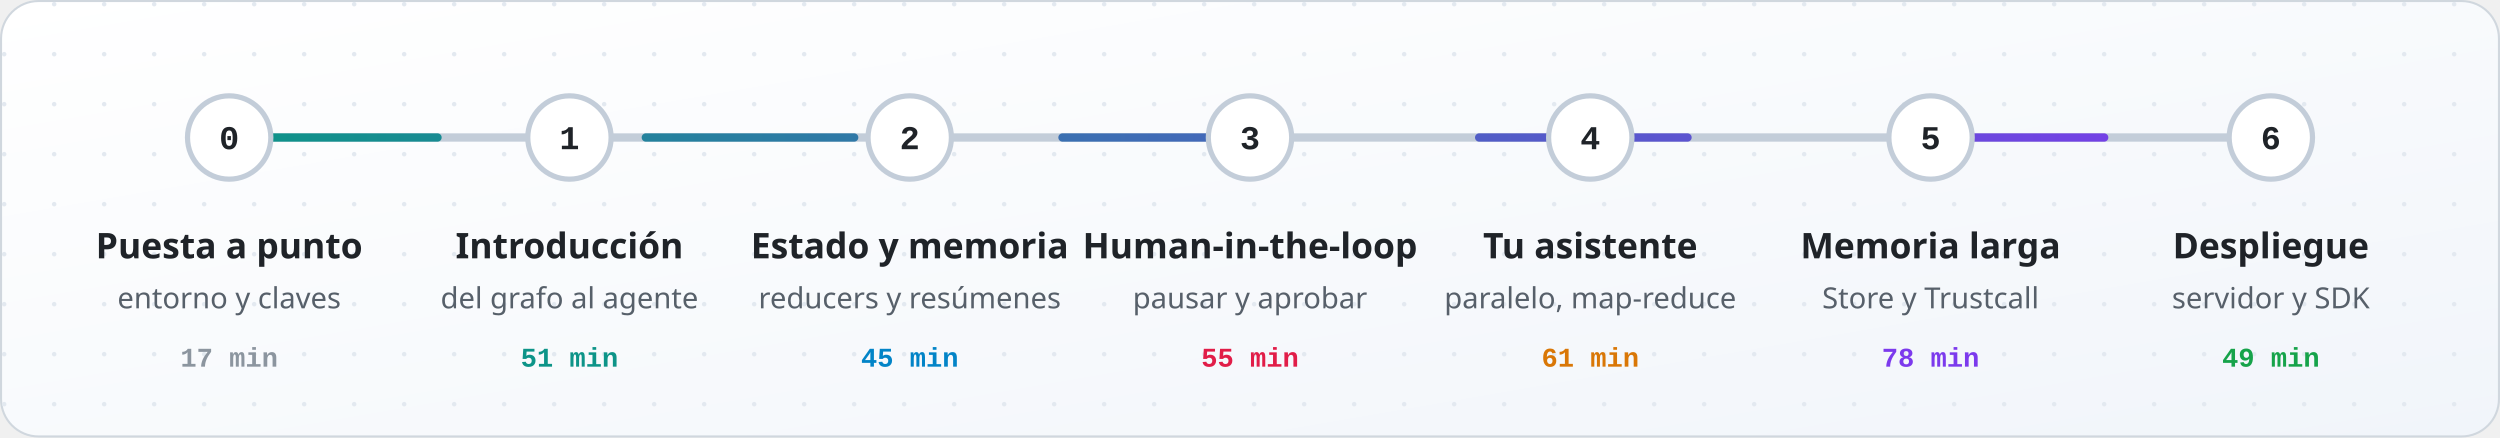
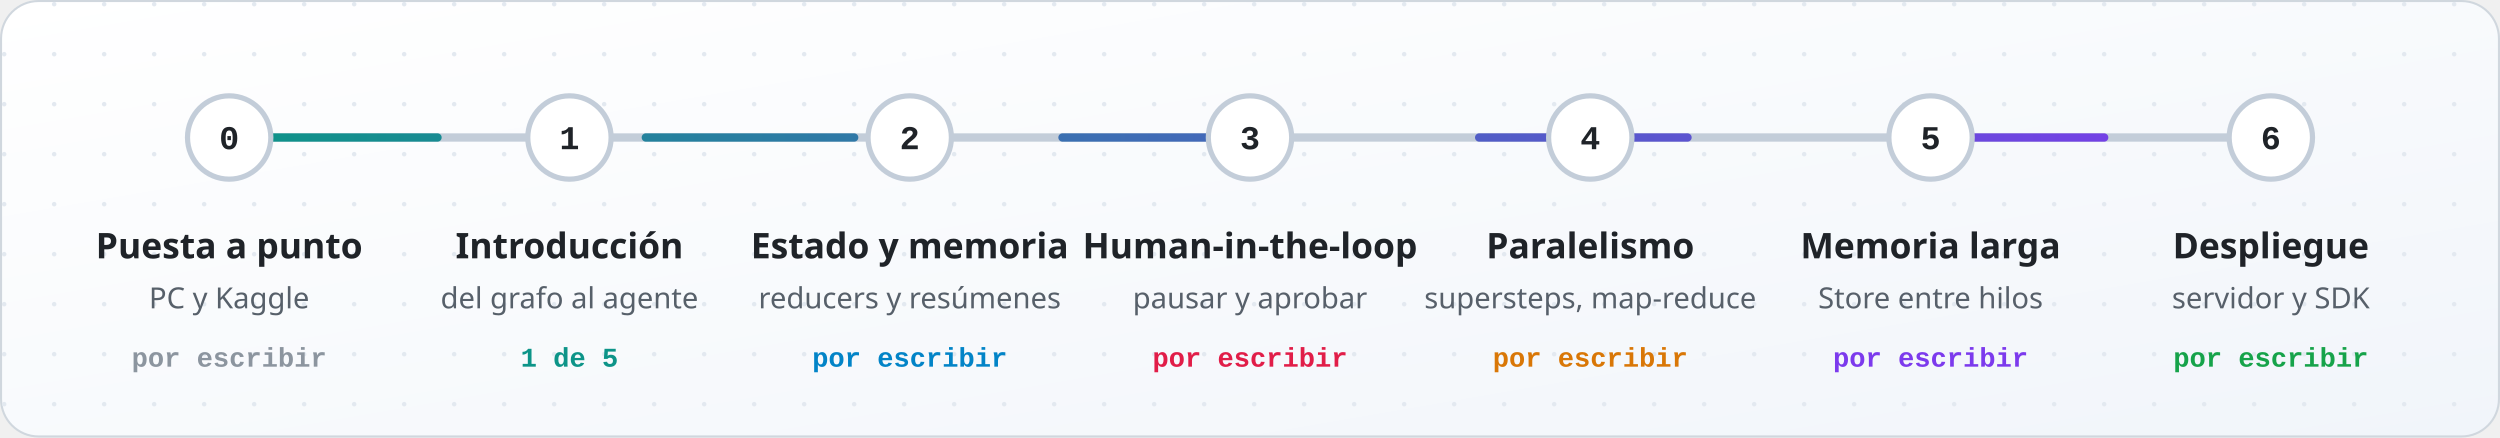
<svg xmlns="http://www.w3.org/2000/svg" width="1200" height="210" viewBox="0 0 1200 210" role="img" aria-labelledby="titulo">
  <style>
.sans{font-family:-apple-system,BlinkMacSystemFont,'Segoe UI','Noto Sans',Helvetica,Arial,sans-serif}
.mono{font-family:ui-monospace,SFMono-Regular,'SF Mono',Menlo,Consolas,'Liberation Mono',monospace}
.marcha{stroke-dasharray:6 7;animation:marcha 1.3s linear infinite}
@keyframes marcha{to{stroke-dashoffset:-26}}
@media (prefers-reduced-motion:reduce){.marcha{animation:none}}
</style>
  <defs>
    <linearGradient id="fondo" x1="0" y1="0" x2="1" y2="1">
      <stop offset="0" stop-color="#ffffff" />
      <stop offset="1" stop-color="#f1f5fa" />
    </linearGradient>
    <pattern id="puntos" width="24" height="24" patternUnits="userSpaceOnUse">
      <circle cx="2" cy="2" r="1.1" fill="#e3e9f0" />
    </pattern>
    <filter id="difuso" x="-100%" y="-100%" width="300%" height="300%">
      <feGaussianBlur stdDeviation="7" />
    </filter>
    <marker id="flecha" viewBox="0 0 10 10" refX="8.5" refY="5" markerWidth="7" markerHeight="7" orient="auto">
      <path d="M0,1 L9,5 L0,9 z" fill="#9aa8ba" />
    </marker>
    <linearGradient id="progreso" gradientUnits="userSpaceOnUse" x1="110" y1="0" x2="1090" y2="0">
      <stop offset="0" stop-color="#0d9488" />
      <stop offset="1" stop-color="#7c3aed" />
    </linearGradient>
  </defs>
  <rect x=".5" y=".5" width="1199" height="209" rx="18" fill="url(#fondo)" stroke="#d0d7de" />
  <rect x=".5" y=".5" width="1199" height="209" rx="18" fill="url(#puntos)" />
  <path d="M110,66 L1090,66" stroke="#c3cdd9" stroke-width="4" stroke-linecap="round" />
  <path d="M110,66 L1090,66" stroke="url(#progreso)" stroke-width="4" stroke-linecap="round" pathLength="100" stroke-dasharray="100">
    <animate attributeName="stroke-dashoffset" dur="9s" repeatCount="indefinite" calcMode="linear" keyTimes="0;0.044;0.711;0.978;0.979;1" values="100;100;0;0;100;100" />
    <animate attributeName="opacity" dur="9s" repeatCount="indefinite" calcMode="linear" keyTimes="0;0.922;0.967;1" values="1;1;0;0" />
  </path>
  <circle cx="110" cy="66" r="22" fill="#8c959f" opacity="0" filter="url(#difuso)">
    <animate attributeName="opacity" dur="9s" repeatCount="indefinite" calcMode="linear" keyTimes="0;0.044;0.072;0.922;0.95;1" values="0.0;0.0;0.32;0.32;0.0;0.0" />
  </circle>
  <circle cx="110" cy="66" r="20" fill="#ffffff" stroke="#c3cdd9" stroke-width="2.5" />
  <circle cx="110" cy="66" r="20" fill="#8c959f" fill-opacity=".16" stroke="#8c959f" stroke-width="2.5" opacity="0">
    <animate attributeName="opacity" dur="9s" repeatCount="indefinite" calcMode="linear" keyTimes="0;0.044;0.072;0.922;0.95;1" values="0;0;1;1;0;0" />
  </circle>
  <text x="110" y="66" class="mono" font-size="16" font-weight="700" fill="#1f2328" text-anchor="middle" dy=".35em">0</text>
  <text x="110" y="124" class="sans" font-size="17" font-weight="600" fill="#1f2328" text-anchor="middle">Puesta a punto</text>
-   <text x="110" y="148" class="sans" font-size="14" font-weight="400" fill="#57606a" text-anchor="middle">entorno y claves</text>
-   <text x="110" y="176" class="mono" font-size="13" font-weight="600" fill="#8c959f" text-anchor="middle">17 min</text>
+   <text x="110" y="148" class="sans" font-size="14" font-weight="400" fill="#57606a" text-anchor="middle">PC y Kaggle</text>
+   <text x="110" y="176" class="mono" font-size="13" font-weight="600" fill="#8c959f" text-anchor="middle">por escribir</text>
  <circle cx="273.333" cy="66" r="22" fill="#0d9488" opacity="0" filter="url(#difuso)">
    <animate attributeName="opacity" dur="9s" repeatCount="indefinite" calcMode="linear" keyTimes="0;0.156;0.183;0.922;0.95;1" values="0.0;0.0;0.32;0.32;0.0;0.0" />
  </circle>
  <circle cx="273.333" cy="66" r="20" fill="#ffffff" stroke="#c3cdd9" stroke-width="2.5" />
  <circle cx="273.333" cy="66" r="20" fill="#0d9488" fill-opacity=".16" stroke="#0d9488" stroke-width="2.5" opacity="0">
    <animate attributeName="opacity" dur="9s" repeatCount="indefinite" calcMode="linear" keyTimes="0;0.156;0.183;0.922;0.95;1" values="0;0;1;1;0;0" />
  </circle>
  <text x="273.333" y="66" class="mono" font-size="16" font-weight="700" fill="#1f2328" text-anchor="middle" dy=".35em">1</text>
  <text x="273.333" y="124" class="sans" font-size="17" font-weight="600" fill="#1f2328" text-anchor="middle">Introducción</text>
  <text x="273.333" y="148" class="sans" font-size="14" font-weight="400" fill="#57606a" text-anchor="middle">del grafo al agente</text>
-   <text x="273.333" y="176" class="mono" font-size="13" font-weight="600" fill="#0d9488" text-anchor="middle">51 min</text>
+   <text x="273.333" y="176" class="mono" font-size="13" font-weight="600" fill="#0d9488" text-anchor="middle">1 de 5</text>
  <circle cx="436.667" cy="66" r="22" fill="#0284c7" opacity="0" filter="url(#difuso)">
    <animate attributeName="opacity" dur="9s" repeatCount="indefinite" calcMode="linear" keyTimes="0;0.267;0.294;0.922;0.95;1" values="0.0;0.0;0.32;0.32;0.0;0.0" />
  </circle>
  <circle cx="436.667" cy="66" r="20" fill="#ffffff" stroke="#c3cdd9" stroke-width="2.5" />
  <circle cx="436.667" cy="66" r="20" fill="#0284c7" fill-opacity=".16" stroke="#0284c7" stroke-width="2.5" opacity="0">
    <animate attributeName="opacity" dur="9s" repeatCount="indefinite" calcMode="linear" keyTimes="0;0.267;0.294;0.922;0.95;1" values="0;0;1;1;0;0" />
  </circle>
  <text x="436.667" y="66" class="mono" font-size="16" font-weight="700" fill="#1f2328" text-anchor="middle" dy=".35em">2</text>
  <text x="436.667" y="124" class="sans" font-size="17" font-weight="600" fill="#1f2328" text-anchor="middle">Estado y memoria</text>
  <text x="436.667" y="148" class="sans" font-size="14" font-weight="400" fill="#57606a" text-anchor="middle">reducers y resúmenes</text>
-   <text x="436.667" y="176" class="mono" font-size="13" font-weight="600" fill="#0284c7" text-anchor="middle">45 min</text>
+   <text x="436.667" y="176" class="mono" font-size="13" font-weight="600" fill="#0284c7" text-anchor="middle">por escribir</text>
  <circle cx="600" cy="66" r="22" fill="#e11d48" opacity="0" filter="url(#difuso)">
    <animate attributeName="opacity" dur="9s" repeatCount="indefinite" calcMode="linear" keyTimes="0;0.378;0.406;0.922;0.95;1" values="0.0;0.0;0.32;0.32;0.0;0.0" />
  </circle>
  <circle cx="600" cy="66" r="20" fill="#ffffff" stroke="#c3cdd9" stroke-width="2.5" />
  <circle cx="600" cy="66" r="20" fill="#e11d48" fill-opacity=".16" stroke="#e11d48" stroke-width="2.5" opacity="0">
    <animate attributeName="opacity" dur="9s" repeatCount="indefinite" calcMode="linear" keyTimes="0;0.378;0.406;0.922;0.95;1" values="0;0;1;1;0;0" />
  </circle>
  <text x="600" y="66" class="mono" font-size="16" font-weight="700" fill="#1f2328" text-anchor="middle" dy=".35em">3</text>
  <text x="600" y="124" class="sans" font-size="17" font-weight="600" fill="#1f2328" text-anchor="middle">Human-in-the-loop</text>
  <text x="600" y="148" class="sans" font-size="14" font-weight="400" fill="#57606a" text-anchor="middle">pausar y aprobar</text>
-   <text x="600" y="176" class="mono" font-size="13" font-weight="600" fill="#e11d48" text-anchor="middle">55 min</text>
+   <text x="600" y="176" class="mono" font-size="13" font-weight="600" fill="#e11d48" text-anchor="middle">por escribir</text>
  <circle cx="763.333" cy="66" r="22" fill="#d97706" opacity="0" filter="url(#difuso)">
    <animate attributeName="opacity" dur="9s" repeatCount="indefinite" calcMode="linear" keyTimes="0;0.489;0.517;0.922;0.95;1" values="0.0;0.0;0.32;0.32;0.0;0.0" />
  </circle>
  <circle cx="763.333" cy="66" r="20" fill="#ffffff" stroke="#c3cdd9" stroke-width="2.5" />
  <circle cx="763.333" cy="66" r="20" fill="#d97706" fill-opacity=".16" stroke="#d97706" stroke-width="2.5" opacity="0">
    <animate attributeName="opacity" dur="9s" repeatCount="indefinite" calcMode="linear" keyTimes="0;0.489;0.517;0.922;0.95;1" values="0;0;1;1;0;0" />
  </circle>
  <text x="763.333" y="66" class="mono" font-size="16" font-weight="700" fill="#1f2328" text-anchor="middle" dy=".35em">4</text>
-   <text x="763.333" y="124" class="sans" font-size="17" font-weight="600" fill="#1f2328" text-anchor="middle">Tu asistente</text>
-   <text x="763.333" y="148" class="sans" font-size="14" font-weight="400" fill="#57606a" text-anchor="middle">paralelo, map-reduce</text>
-   <text x="763.333" y="176" class="mono" font-size="13" font-weight="600" fill="#d97706" text-anchor="middle">61 min</text>
+   <text x="763.333" y="124" class="sans" font-size="17" font-weight="600" fill="#1f2328" text-anchor="middle">Paralelismo</text>
+   <text x="763.333" y="148" class="sans" font-size="14" font-weight="400" fill="#57606a" text-anchor="middle">supersteps, map-reduce</text>
+   <text x="763.333" y="176" class="mono" font-size="13" font-weight="600" fill="#d97706" text-anchor="middle">por escribir</text>
  <circle cx="926.667" cy="66" r="22" fill="#7c3aed" opacity="0" filter="url(#difuso)">
    <animate attributeName="opacity" dur="9s" repeatCount="indefinite" calcMode="linear" keyTimes="0;0.6;0.628;0.922;0.95;1" values="0.0;0.0;0.32;0.32;0.0;0.0" />
  </circle>
  <circle cx="926.667" cy="66" r="20" fill="#ffffff" stroke="#c3cdd9" stroke-width="2.5" />
  <circle cx="926.667" cy="66" r="20" fill="#7c3aed" fill-opacity=".16" stroke="#7c3aed" stroke-width="2.5" opacity="0">
    <animate attributeName="opacity" dur="9s" repeatCount="indefinite" calcMode="linear" keyTimes="0;0.6;0.628;0.922;0.95;1" values="0;0;1;1;0;0" />
  </circle>
  <text x="926.667" y="66" class="mono" font-size="16" font-weight="700" fill="#1f2328" text-anchor="middle" dy=".35em">5</text>
  <text x="926.667" y="124" class="sans" font-size="17" font-weight="600" fill="#1f2328" text-anchor="middle">Memoria larga</text>
-   <text x="926.667" y="148" class="sans" font-size="14" font-weight="400" fill="#57606a" text-anchor="middle">Store y Trustcall</text>
-   <text x="926.667" y="176" class="mono" font-size="13" font-weight="600" fill="#7c3aed" text-anchor="middle">78 min</text>
+   <text x="926.667" y="148" class="sans" font-size="14" font-weight="400" fill="#57606a" text-anchor="middle">Store entre hilos</text>
+   <text x="926.667" y="176" class="mono" font-size="13" font-weight="600" fill="#7c3aed" text-anchor="middle">por escribir</text>
  <circle cx="1090" cy="66" r="22" fill="#16a34a" opacity="0" filter="url(#difuso)">
    <animate attributeName="opacity" dur="9s" repeatCount="indefinite" calcMode="linear" keyTimes="0;0.711;0.739;0.922;0.95;1" values="0.0;0.0;0.32;0.32;0.0;0.0" />
  </circle>
  <circle cx="1090" cy="66" r="20" fill="#ffffff" stroke="#c3cdd9" stroke-width="2.5" />
  <circle cx="1090" cy="66" r="20" fill="#16a34a" fill-opacity=".16" stroke="#16a34a" stroke-width="2.5" opacity="0">
    <animate attributeName="opacity" dur="9s" repeatCount="indefinite" calcMode="linear" keyTimes="0;0.711;0.739;0.922;0.95;1" values="0;0;1;1;0;0" />
  </circle>
  <text x="1090" y="66" class="mono" font-size="16" font-weight="700" fill="#1f2328" text-anchor="middle" dy=".35em">6</text>
  <text x="1090" y="124" class="sans" font-size="17" font-weight="600" fill="#1f2328" text-anchor="middle">Despliegue</text>
  <text x="1090" y="148" class="sans" font-size="14" font-weight="400" fill="#57606a" text-anchor="middle">servidor y SDK</text>
-   <text x="1090" y="176" class="mono" font-size="13" font-weight="600" fill="#16a34a" text-anchor="middle">49 min</text>
+   <text x="1090" y="176" class="mono" font-size="13" font-weight="600" fill="#16a34a" text-anchor="middle">por escribir</text>
  <g opacity="0">
    <animate attributeName="opacity" dur="9s" repeatCount="indefinite" calcMode="linear" keyTimes="0;0.044;0.067;0.922;0.967;1" values="0;0;1;1;0;0" />
    <animateMotion dur="9s" repeatCount="indefinite" calcMode="linear" keyTimes="0;0.044;0.711;1" keyPoints="0;0;1;1" path="M110,66 L1090,66" />
    <circle r="12" fill="#7c3aed" opacity=".5" filter="url(#difuso)" />
    <circle r="5" fill="#1f2328" />
  </g>
</svg>
